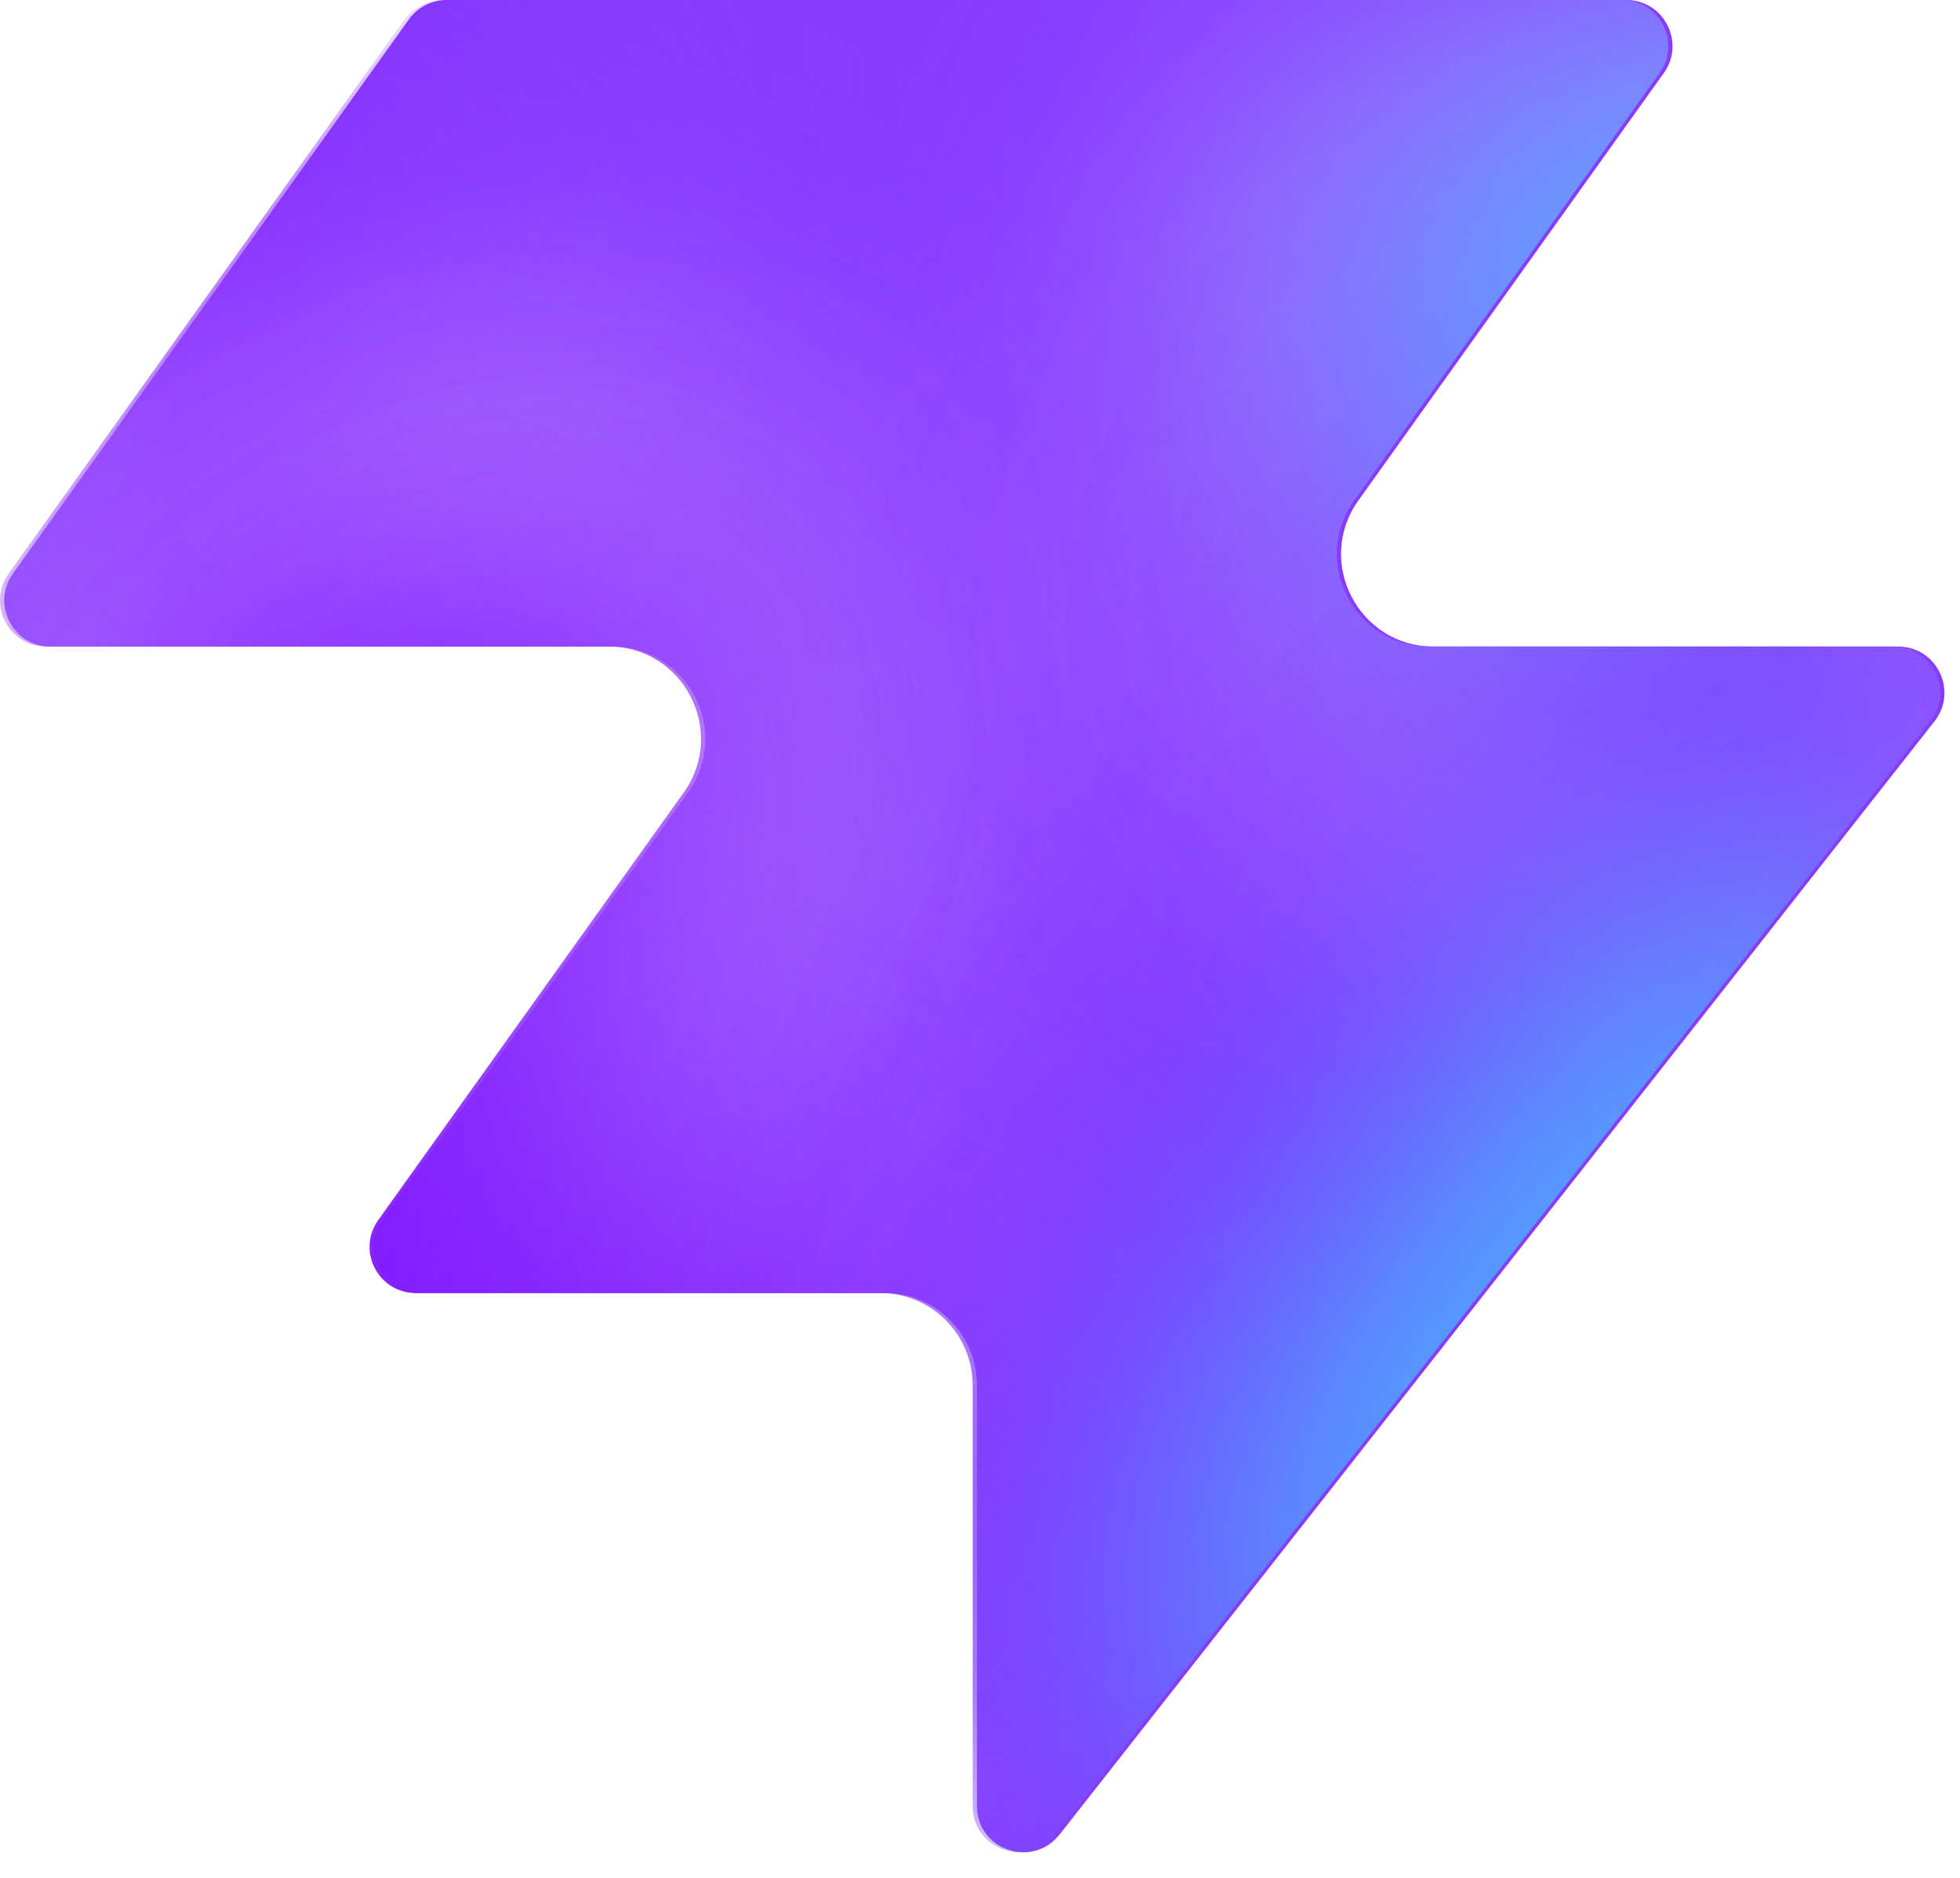
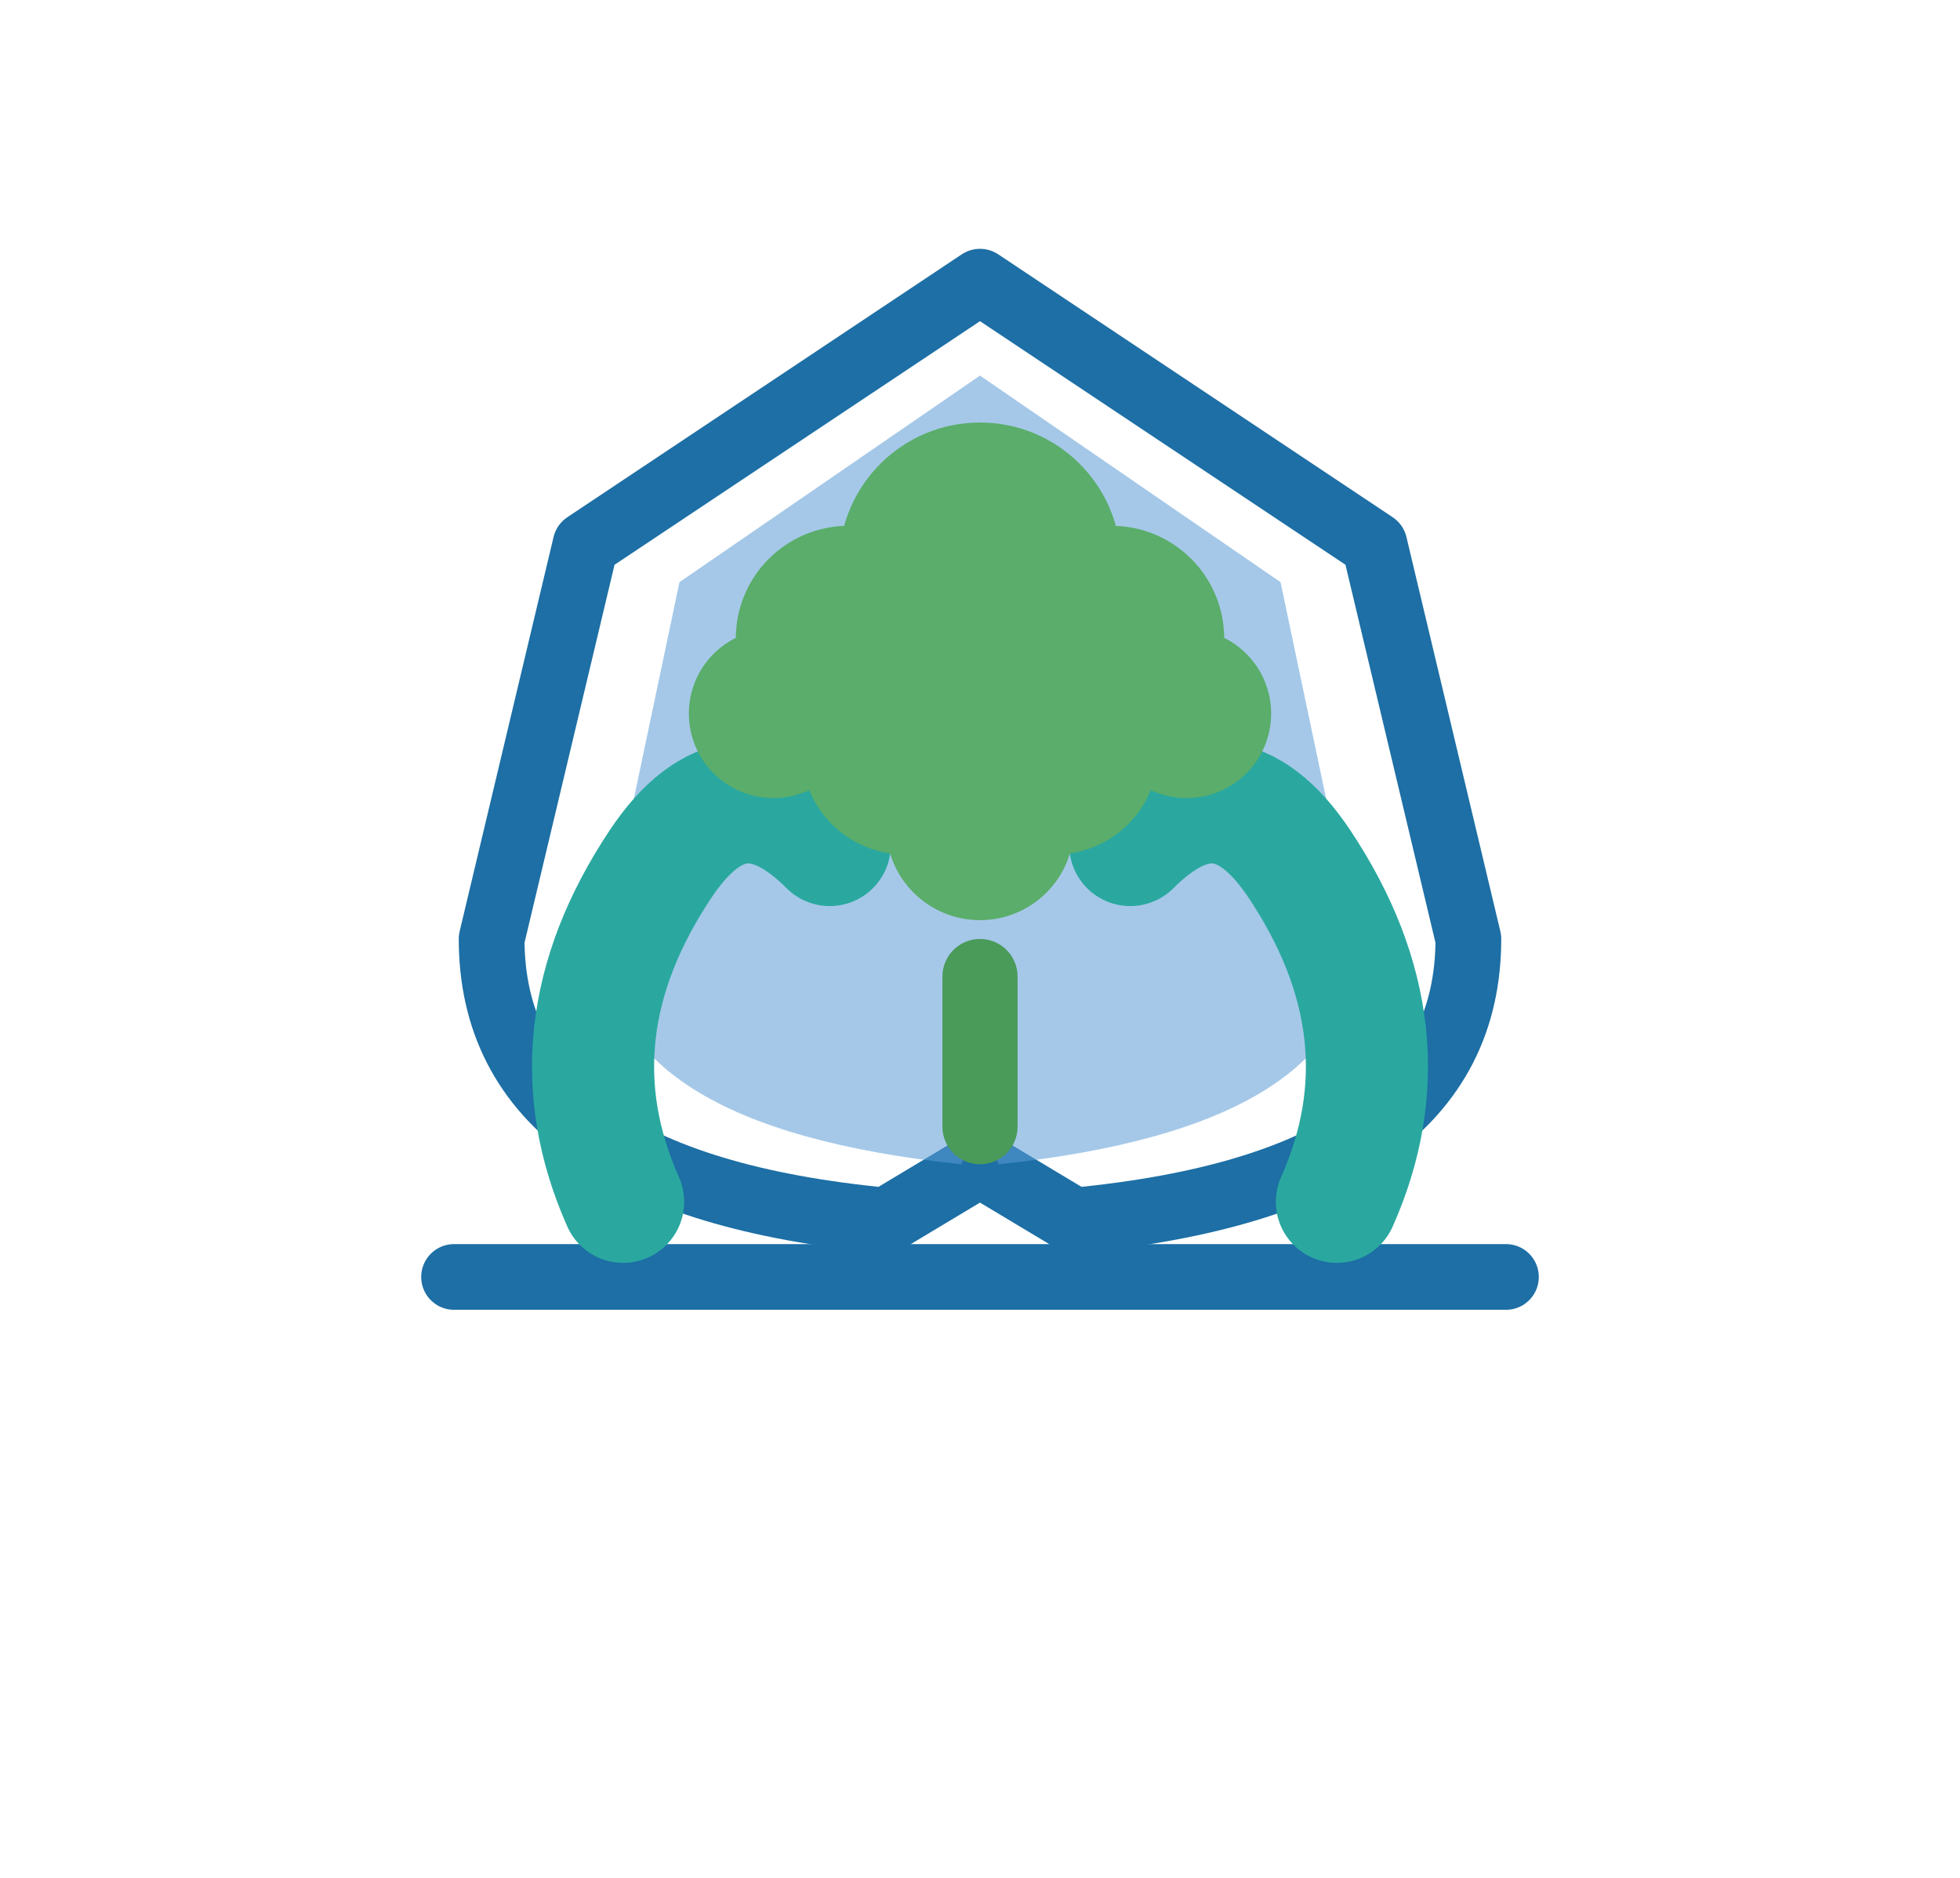
- <svg xmlns="http://www.w3.org/2000/svg" width="48" height="46" fill="none" viewBox="0 0 48 46">
-   <path fill="#863bff" d="M25.946 44.938c-.664.845-2.021.375-2.021-.698V33.937a2.26 2.26 0 0 0-2.262-2.262H10.287c-.92 0-1.456-1.04-.92-1.788l7.48-10.471c1.07-1.497 0-3.578-1.842-3.578H1.237c-.92 0-1.456-1.04-.92-1.788L10.013.474c.214-.297.556-.474.92-.474h28.894c.92 0 1.456 1.04.92 1.788l-7.48 10.471c-1.07 1.498 0 3.579 1.842 3.579h11.377c.943 0 1.473 1.088.89 1.83L25.947 44.94z" style="fill:#863bff;fill:color(display-p3 .525 .23 1);fill-opacity:1" />
-   <mask id="a" width="48" height="46" x="0" y="0" maskUnits="userSpaceOnUse" style="mask-type:alpha">
-     <path fill="#000" d="M25.842 44.938c-.664.844-2.021.375-2.021-.698V33.937a2.26 2.26 0 0 0-2.262-2.262H10.183c-.92 0-1.456-1.04-.92-1.788l7.48-10.471c1.07-1.498 0-3.579-1.842-3.579H1.133c-.92 0-1.456-1.04-.92-1.787L9.91.473c.214-.297.556-.474.92-.474h28.894c.92 0 1.456 1.04.92 1.788l-7.48 10.471c-1.07 1.498 0 3.578 1.842 3.578h11.377c.943 0 1.473 1.088.89 1.832L25.843 44.94z" style="fill:#000;fill-opacity:1" />
-   </mask>
-   <g mask="url(#a)">
-     <g filter="url(#b)">
-       <ellipse cx="5.508" cy="14.704" fill="#ede6ff" rx="5.508" ry="14.704" style="fill:#ede6ff;fill:color(display-p3 .927 .903 1);fill-opacity:1" transform="matrix(.00324 1 1 -.00324 -4.47 31.516)" />
-     </g>
-     <g filter="url(#c)">
-       <ellipse cx="10.399" cy="29.851" fill="#ede6ff" rx="10.399" ry="29.851" style="fill:#ede6ff;fill:color(display-p3 .927 .903 1);fill-opacity:1" transform="matrix(.00324 1 1 -.00324 -39.328 7.883)" />
-     </g>
-     <g filter="url(#d)">
-       <ellipse cx="5.508" cy="30.487" fill="#7e14ff" rx="5.508" ry="30.487" style="fill:#7e14ff;fill:color(display-p3 .492 .077 1);fill-opacity:1" transform="rotate(89.814 -25.913 -14.639)scale(1 -1)" />
-     </g>
-     <g filter="url(#e)">
-       <ellipse cx="5.508" cy="30.599" fill="#7e14ff" rx="5.508" ry="30.599" style="fill:#7e14ff;fill:color(display-p3 .492 .077 1);fill-opacity:1" transform="rotate(89.814 -32.644 -3.334)scale(1 -1)" />
-     </g>
-     <g filter="url(#f)">
-       <ellipse cx="5.508" cy="30.599" fill="#7e14ff" rx="5.508" ry="30.599" style="fill:#7e14ff;fill:color(display-p3 .492 .077 1);fill-opacity:1" transform="matrix(.00324 1 1 -.00324 -34.34 30.47)" />
-     </g>
-     <g filter="url(#g)">
-       <ellipse cx="14.072" cy="22.078" fill="#ede6ff" rx="14.072" ry="22.078" style="fill:#ede6ff;fill:color(display-p3 .927 .903 1);fill-opacity:1" transform="rotate(93.35 24.506 48.493)scale(-1 1)" />
-     </g>
-     <g filter="url(#h)">
-       <ellipse cx="3.47" cy="21.501" fill="#7e14ff" rx="3.47" ry="21.501" style="fill:#7e14ff;fill:color(display-p3 .492 .077 1);fill-opacity:1" transform="rotate(89.009 28.708 47.59)scale(-1 1)" />
-     </g>
-     <g filter="url(#i)">
-       <ellipse cx="3.47" cy="21.501" fill="#7e14ff" rx="3.47" ry="21.501" style="fill:#7e14ff;fill:color(display-p3 .492 .077 1);fill-opacity:1" transform="rotate(89.009 28.708 47.59)scale(-1 1)" />
-     </g>
-     <g filter="url(#j)">
-       <ellipse cx=".387" cy="8.972" fill="#7e14ff" rx="4.407" ry="29.108" style="fill:#7e14ff;fill:color(display-p3 .492 .077 1);fill-opacity:1" transform="rotate(39.51 .387 8.972)" />
-     </g>
-     <g filter="url(#k)">
-       <ellipse cx="47.523" cy="-6.092" fill="#7e14ff" rx="4.407" ry="29.108" style="fill:#7e14ff;fill:color(display-p3 .492 .077 1);fill-opacity:1" transform="rotate(37.892 47.523 -6.092)" />
-     </g>
-     <g filter="url(#l)">
-       <ellipse cx="41.412" cy="6.333" fill="#47bfff" rx="5.971" ry="9.665" style="fill:#47bfff;fill:color(display-p3 .28 .748 1);fill-opacity:1" transform="rotate(37.892 41.412 6.333)" />
-     </g>
-     <g filter="url(#m)">
-       <ellipse cx="-1.879" cy="38.332" fill="#7e14ff" rx="4.407" ry="29.108" style="fill:#7e14ff;fill:color(display-p3 .492 .077 1);fill-opacity:1" transform="rotate(37.892 -1.88 38.332)" />
-     </g>
-     <g filter="url(#n)">
-       <ellipse cx="-1.879" cy="38.332" fill="#7e14ff" rx="4.407" ry="29.108" style="fill:#7e14ff;fill:color(display-p3 .492 .077 1);fill-opacity:1" transform="rotate(37.892 -1.88 38.332)" />
-     </g>
-     <g filter="url(#o)">
-       <ellipse cx="35.651" cy="29.907" fill="#7e14ff" rx="4.407" ry="29.108" style="fill:#7e14ff;fill:color(display-p3 .492 .077 1);fill-opacity:1" transform="rotate(37.892 35.651 29.907)" />
-     </g>
-     <g filter="url(#p)">
-       <ellipse cx="38.418" cy="32.4" fill="#47bfff" rx="5.971" ry="15.297" style="fill:#47bfff;fill:color(display-p3 .28 .748 1);fill-opacity:1" transform="rotate(37.892 38.418 32.4)" />
-     </g>
-   </g>
-   <defs>
-     <filter id="b" width="60.045" height="41.654" x="-19.77" y="16.149" color-interpolation-filters="sRGB" filterUnits="userSpaceOnUse">
-       <feFlood flood-opacity="0" result="BackgroundImageFix" />
-       <feBlend in="SourceGraphic" in2="BackgroundImageFix" result="shape" />
-       <feGaussianBlur result="effect1_foregroundBlur_2002_17158" stdDeviation="7.659" />
-     </filter>
-     <filter id="c" width="90.34" height="51.437" x="-54.613" y="-7.533" color-interpolation-filters="sRGB" filterUnits="userSpaceOnUse">
-       <feFlood flood-opacity="0" result="BackgroundImageFix" />
-       <feBlend in="SourceGraphic" in2="BackgroundImageFix" result="shape" />
-       <feGaussianBlur result="effect1_foregroundBlur_2002_17158" stdDeviation="7.659" />
-     </filter>
-     <filter id="d" width="79.355" height="29.4" x="-49.64" y="2.03" color-interpolation-filters="sRGB" filterUnits="userSpaceOnUse">
-       <feFlood flood-opacity="0" result="BackgroundImageFix" />
-       <feBlend in="SourceGraphic" in2="BackgroundImageFix" result="shape" />
-       <feGaussianBlur result="effect1_foregroundBlur_2002_17158" stdDeviation="4.596" />
-     </filter>
-     <filter id="e" width="79.579" height="29.4" x="-45.045" y="20.029" color-interpolation-filters="sRGB" filterUnits="userSpaceOnUse">
-       <feFlood flood-opacity="0" result="BackgroundImageFix" />
-       <feBlend in="SourceGraphic" in2="BackgroundImageFix" result="shape" />
-       <feGaussianBlur result="effect1_foregroundBlur_2002_17158" stdDeviation="4.596" />
-     </filter>
-     <filter id="f" width="79.579" height="29.4" x="-43.513" y="21.178" color-interpolation-filters="sRGB" filterUnits="userSpaceOnUse">
-       <feFlood flood-opacity="0" result="BackgroundImageFix" />
-       <feBlend in="SourceGraphic" in2="BackgroundImageFix" result="shape" />
-       <feGaussianBlur result="effect1_foregroundBlur_2002_17158" stdDeviation="4.596" />
-     </filter>
-     <filter id="g" width="74.749" height="58.852" x="15.756" y="-17.901" color-interpolation-filters="sRGB" filterUnits="userSpaceOnUse">
-       <feFlood flood-opacity="0" result="BackgroundImageFix" />
-       <feBlend in="SourceGraphic" in2="BackgroundImageFix" result="shape" />
-       <feGaussianBlur result="effect1_foregroundBlur_2002_17158" stdDeviation="7.659" />
-     </filter>
-     <filter id="h" width="61.377" height="25.362" x="23.548" y="2.284" color-interpolation-filters="sRGB" filterUnits="userSpaceOnUse">
-       <feFlood flood-opacity="0" result="BackgroundImageFix" />
-       <feBlend in="SourceGraphic" in2="BackgroundImageFix" result="shape" />
-       <feGaussianBlur result="effect1_foregroundBlur_2002_17158" stdDeviation="4.596" />
-     </filter>
-     <filter id="i" width="61.377" height="25.362" x="23.548" y="2.284" color-interpolation-filters="sRGB" filterUnits="userSpaceOnUse">
-       <feFlood flood-opacity="0" result="BackgroundImageFix" />
-       <feBlend in="SourceGraphic" in2="BackgroundImageFix" result="shape" />
-       <feGaussianBlur result="effect1_foregroundBlur_2002_17158" stdDeviation="4.596" />
-     </filter>
-     <filter id="j" width="56.045" height="63.649" x="-27.636" y="-22.853" color-interpolation-filters="sRGB" filterUnits="userSpaceOnUse">
-       <feFlood flood-opacity="0" result="BackgroundImageFix" />
-       <feBlend in="SourceGraphic" in2="BackgroundImageFix" result="shape" />
-       <feGaussianBlur result="effect1_foregroundBlur_2002_17158" stdDeviation="4.596" />
-     </filter>
-     <filter id="k" width="54.814" height="64.646" x="20.116" y="-38.415" color-interpolation-filters="sRGB" filterUnits="userSpaceOnUse">
-       <feFlood flood-opacity="0" result="BackgroundImageFix" />
-       <feBlend in="SourceGraphic" in2="BackgroundImageFix" result="shape" />
-       <feGaussianBlur result="effect1_foregroundBlur_2002_17158" stdDeviation="4.596" />
-     </filter>
-     <filter id="l" width="33.541" height="35.313" x="24.641" y="-11.323" color-interpolation-filters="sRGB" filterUnits="userSpaceOnUse">
-       <feFlood flood-opacity="0" result="BackgroundImageFix" />
-       <feBlend in="SourceGraphic" in2="BackgroundImageFix" result="shape" />
-       <feGaussianBlur result="effect1_foregroundBlur_2002_17158" stdDeviation="4.596" />
-     </filter>
-     <filter id="m" width="54.814" height="64.646" x="-29.286" y="6.009" color-interpolation-filters="sRGB" filterUnits="userSpaceOnUse">
-       <feFlood flood-opacity="0" result="BackgroundImageFix" />
-       <feBlend in="SourceGraphic" in2="BackgroundImageFix" result="shape" />
-       <feGaussianBlur result="effect1_foregroundBlur_2002_17158" stdDeviation="4.596" />
-     </filter>
-     <filter id="n" width="54.814" height="64.646" x="-29.286" y="6.009" color-interpolation-filters="sRGB" filterUnits="userSpaceOnUse">
-       <feFlood flood-opacity="0" result="BackgroundImageFix" />
-       <feBlend in="SourceGraphic" in2="BackgroundImageFix" result="shape" />
-       <feGaussianBlur result="effect1_foregroundBlur_2002_17158" stdDeviation="4.596" />
-     </filter>
-     <filter id="o" width="54.814" height="64.646" x="8.244" y="-2.416" color-interpolation-filters="sRGB" filterUnits="userSpaceOnUse">
-       <feFlood flood-opacity="0" result="BackgroundImageFix" />
-       <feBlend in="SourceGraphic" in2="BackgroundImageFix" result="shape" />
-       <feGaussianBlur result="effect1_foregroundBlur_2002_17158" stdDeviation="4.596" />
-     </filter>
-     <filter id="p" width="39.409" height="43.623" x="18.713" y="10.588" color-interpolation-filters="sRGB" filterUnits="userSpaceOnUse">
-       <feFlood flood-opacity="0" result="BackgroundImageFix" />
-       <feBlend in="SourceGraphic" in2="BackgroundImageFix" result="shape" />
-       <feGaussianBlur result="effect1_foregroundBlur_2002_17158" stdDeviation="4.596" />
-     </filter>
-   </defs>
+ <svg xmlns="http://www.w3.org/2000/svg" width="48" height="46" viewBox="0 0 200 200" fill="none">
+   <path d="M 44 136 L 156 136" stroke="#1d6fa5" stroke-width="7" stroke-linecap="round" />
+   <path d="M 100 30 L 142 58 L 152 100 Q 152 126 110 130 L 100 124 L 90 130 Q 48 126 48 100 L 58 58 Z" fill="none" stroke="#1d6fa5" stroke-width="7" stroke-linejoin="round" />
+   <path d="M 100 40 L 132 62 L 140 100 Q 140 120 102 124 L 100 120 L 98 124 Q 60 120 60 100 L 68 62 Z" fill="#5b9bd5" fill-opacity="0.55" />
+   <path d="M 62 128 Q 54 110 66 92 Q 74 80 84 90" stroke="#2aa8a0" stroke-width="13" stroke-linecap="round" fill="none" />
+   <path d="M 138 128 Q 146 110 134 92 Q 126 80 116 90" stroke="#2aa8a0" stroke-width="13" stroke-linecap="round" fill="none" />
+   <rect x="96" y="100" width="8" height="24" rx="4" fill="#4a9a5a" />
+   <circle cx="100" cy="60" r="15" fill="#5aad6a" />
+   <circle cx="86" cy="68" r="12" fill="#5aad6a" />
+   <circle cx="114" cy="68" r="12" fill="#5aad6a" />
+   <circle cx="92" cy="80" r="11" fill="#5aad6a" />
+   <circle cx="108" cy="80" r="11" fill="#5aad6a" />
+   <circle cx="100" cy="88" r="10" fill="#5aad6a" />
+   <circle cx="78" cy="76" r="9" fill="#5aad6a" />
+   <circle cx="122" cy="76" r="9" fill="#5aad6a" />
</svg>
